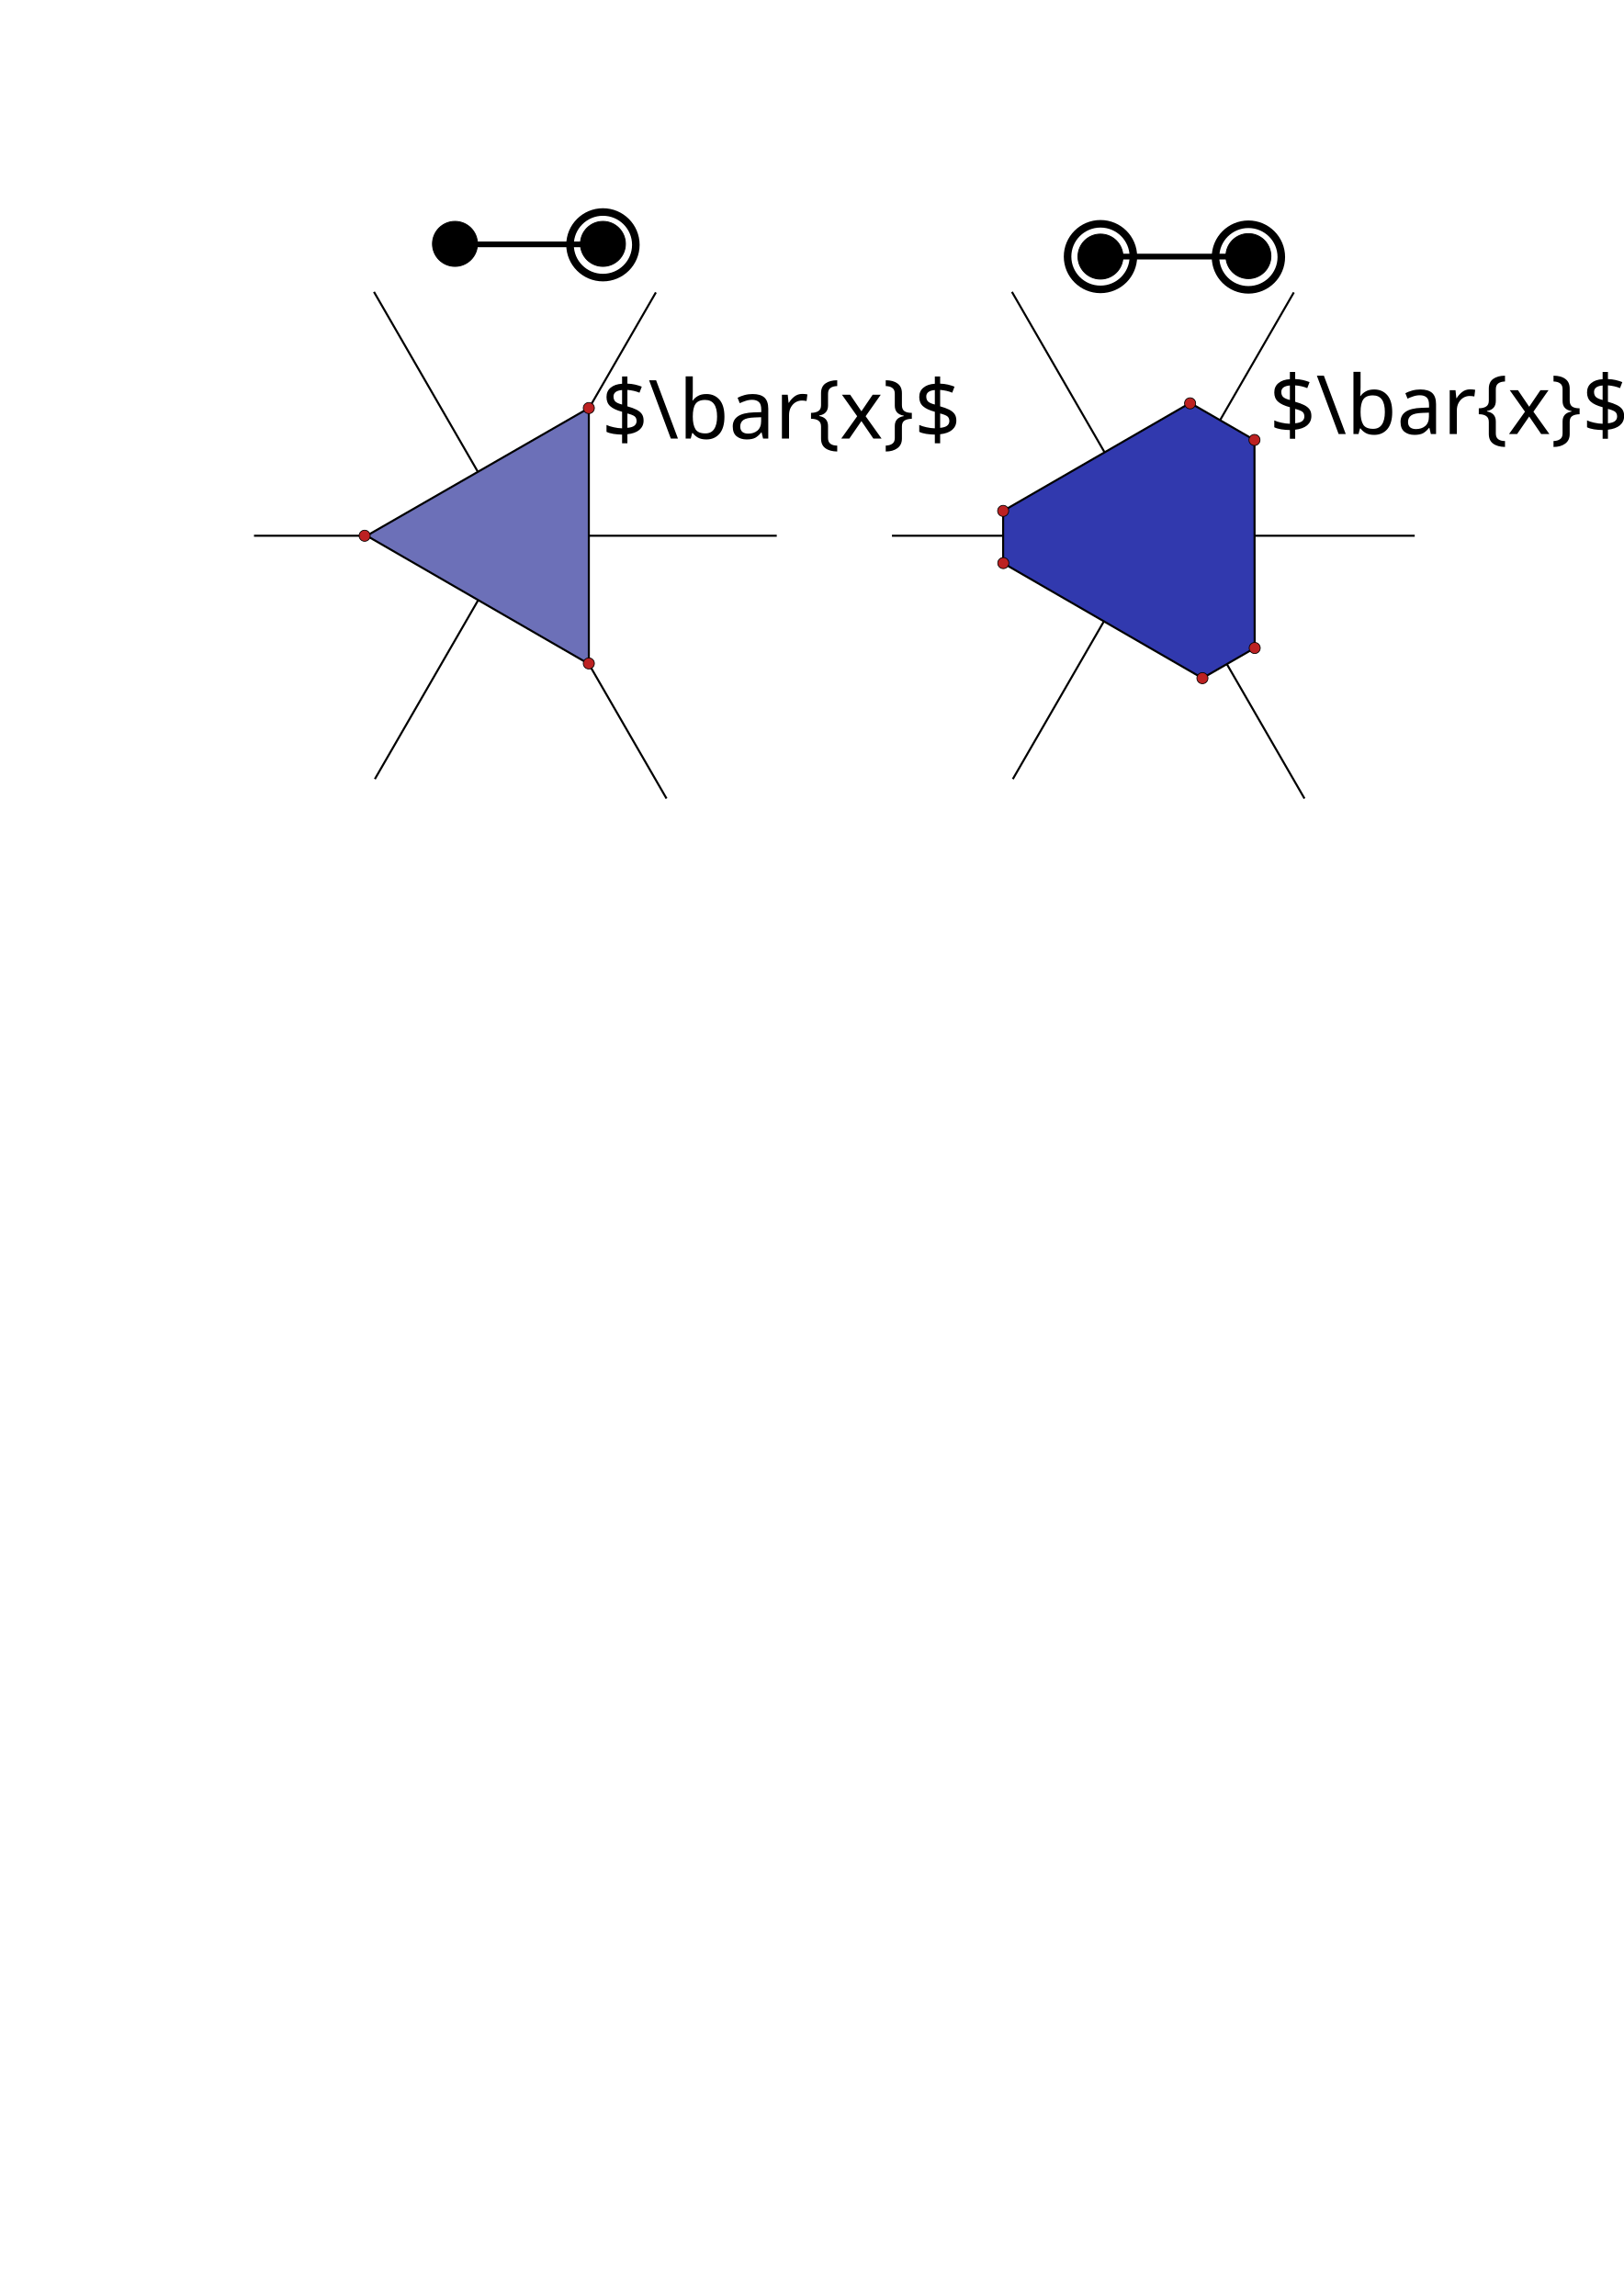
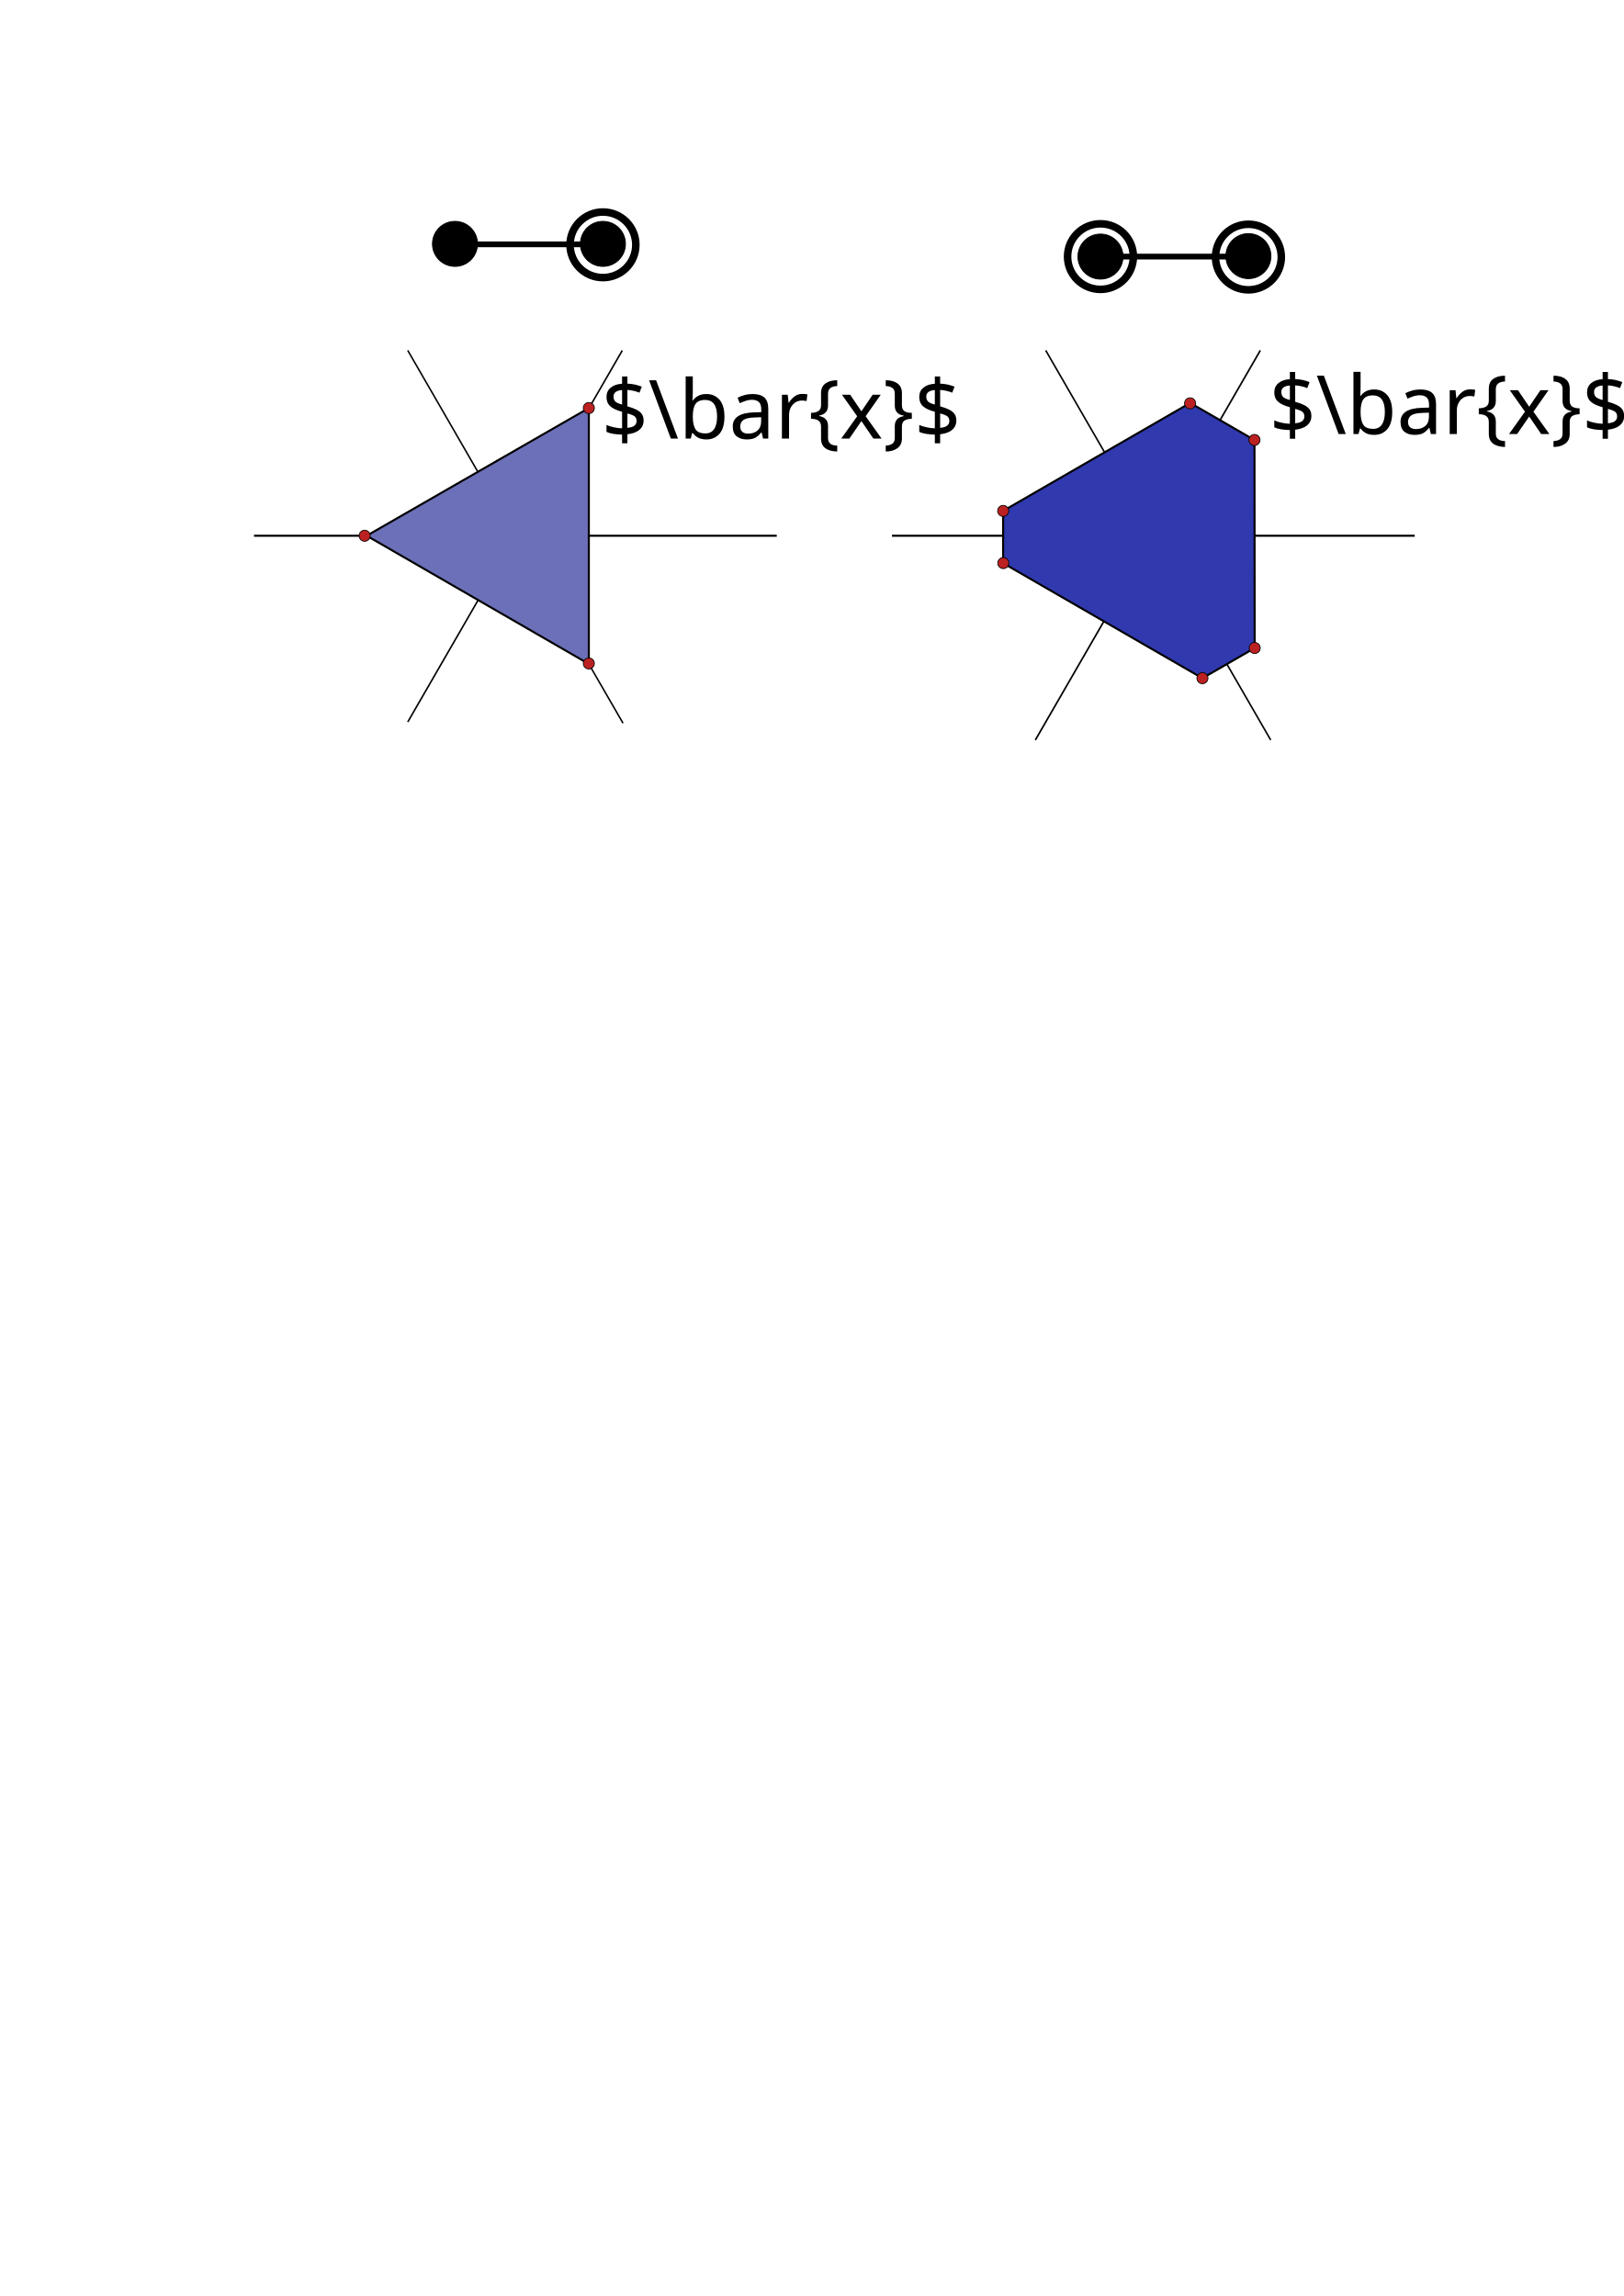
<svg xmlns="http://www.w3.org/2000/svg" width="210mm" height="297mm" viewBox="0 0 210 297" version="1.1" id="svg5">
  <defs id="defs2" />
  <g id="layer1">
    <path style="fill:none;stroke:#000000;stroke-width:0.265px;stroke-linecap:butt;stroke-linejoin:miter;stroke-opacity:1" d="m 32.85,69.301 h 67.611" id="path998" />
-     <path style="fill:none;stroke:#000000;stroke-width:0.265px;stroke-linecap:butt;stroke-linejoin:miter;stroke-opacity:1" d="M 48.482,100.777 84.828,37.825" id="path1002" />
-     <path style="fill:none;stroke:#000000;stroke-width:0.265px;stroke-linecap:butt;stroke-linejoin:miter;stroke-opacity:1" d="M 48.368,37.759 86.204,103.294" id="path1004" />
+     <path style="fill:none;stroke:#000000;stroke-width:0.202px;stroke-linecap:butt;stroke-linejoin:miter;stroke-opacity:1" d="M 52.739,93.389 80.483,45.334" id="path1002" />
+     <path style="fill:none;stroke:#000000;stroke-width:0.195px;stroke-linecap:butt;stroke-linejoin:miter;stroke-opacity:1" d="M 52.733,45.324 80.577,93.551" id="path1004" />
    <path style="fill:none;stroke:#000000;stroke-width:0.265px;stroke-linecap:butt;stroke-linejoin:miter;stroke-opacity:1" d="m 115.36,69.301 h 67.611" id="path998-3" />
-     <path style="fill:none;stroke:#000000;stroke-width:0.265px;stroke-linecap:butt;stroke-linejoin:miter;stroke-opacity:1" d="M 130.992,100.777 167.337,37.825" id="path1002-6" />
-     <path style="fill:none;stroke:#000000;stroke-width:0.265px;stroke-linecap:butt;stroke-linejoin:miter;stroke-opacity:1" d="M 130.878,37.759 168.714,103.294" id="path1004-7" />
+     <path style="fill:none;stroke:#000000;stroke-width:0.212px;stroke-linecap:butt;stroke-linejoin:miter;stroke-opacity:1" d="M 133.907,95.723 163.002,45.328" id="path1002-6" />
+     <path style="fill:none;stroke:#000000;stroke-width:0.203px;stroke-linecap:butt;stroke-linejoin:miter;stroke-opacity:1" d="m 135.247,45.326 29.098,50.399" id="path1004-7" />
    <path style="fill:#6c70b8;stroke:#000000;stroke-width:0.265px;stroke-linecap:butt;stroke-linejoin:miter;stroke-opacity:1" d="M 76.155,52.783 V 85.888 L 47.426,69.301 Z" id="path1149" />
    <path style="fill:#3139ae;stroke:#000000;stroke-width:0.265px;stroke-linecap:butt;stroke-linejoin:miter;stroke-opacity:1" d="m 162.246,56.925 -8.319,-4.803 -24.187,13.964 v 6.763 l 25.772,14.88 6.759,-3.902 z" id="path1152" />
    <circle style="fill:#bc2122;fill-opacity:1;fill-rule:evenodd;stroke:#000000;stroke-width:0.1;stroke-dasharray:none" id="path1090" cx="76.155" cy="52.783" r="0.718" />
    <circle style="fill:#bc2122;fill-opacity:1;fill-rule:evenodd;stroke:#000000;stroke-width:0.1;stroke-dasharray:none" id="path1090-3" cx="76.155" cy="85.819" r="0.718" />
    <circle style="fill:#bc2122;fill-opacity:1;fill-rule:evenodd;stroke:#000000;stroke-width:0.1;stroke-dasharray:none" id="path1090-5" cx="47.161" cy="69.301" r="0.718" />
    <circle style="fill:#bc2122;fill-opacity:1;fill-rule:evenodd;stroke:#000000;stroke-width:0.1;stroke-dasharray:none" id="path1090-5-6" cx="162.246" cy="56.912" r="0.718" />
    <circle style="fill:#bc2122;fill-opacity:1;fill-rule:evenodd;stroke:#000000;stroke-width:0.1;stroke-dasharray:none" id="path1090-5-2" cx="153.921" cy="52.173" r="0.718" />
    <circle style="fill:#bc2122;fill-opacity:1;fill-rule:evenodd;stroke:#000000;stroke-width:0.1;stroke-dasharray:none" id="path1090-5-9" cx="129.743" cy="66.086" r="0.718" />
    <circle style="fill:#bc2122;fill-opacity:1;fill-rule:evenodd;stroke:#000000;stroke-width:0.1;stroke-dasharray:none" id="path1090-5-1" cx="129.761" cy="72.839" r="0.718" />
    <circle style="fill:#bc2122;fill-opacity:1;fill-rule:evenodd;stroke:#000000;stroke-width:0.1;stroke-dasharray:none" id="path1090-5-27" cx="155.515" cy="87.724" r="0.718" />
    <circle style="fill:#bc2122;fill-opacity:1;fill-rule:evenodd;stroke:#000000;stroke-width:0.1;stroke-dasharray:none" id="path1090-5-0" cx="162.276" cy="83.823" r="0.718" />
    <text xml:space="preserve" style="font-size:10.583px;line-height:1.25;font-family:Sans;-inkscape-font-specification:'Sans, Normal';font-variant-ligatures:none;stroke-width:0.265" x="164.152" y="56.144" id="text1296">
      <tspan id="tspan1294" style="stroke-width:0.265" x="164.152" y="56.144">$\bar{x}$</tspan>
    </text>
    <text xml:space="preserve" style="font-size:10.583px;line-height:1.25;font-family:Sans;-inkscape-font-specification:'Sans, Normal';font-variant-ligatures:none;stroke-width:0.265" x="77.786" y="56.736" id="text1296-9">
      <tspan id="tspan1294-3" style="stroke-width:0.265" x="77.786" y="56.736">$\bar{x}$</tspan>
    </text>
    <path style="fill:none;stroke:#000000;stroke-width:0.743;stroke-linecap:butt;stroke-linejoin:miter;stroke-dasharray:none;stroke-opacity:1" d="M 58.845,31.607 H 77.98" id="path1247" />
    <circle style="fill:#000000;fill-rule:evenodd;stroke:#000000;stroke-width:0.12" id="path1301" cx="58.845" cy="31.547" r="2.91" />
    <circle style="fill:#000000;fill-rule:evenodd;stroke:#000000;stroke-width:0.12" id="path1301-3" cx="77.98" cy="31.547" r="2.91" />
    <ellipse style="fill:none;fill-rule:evenodd;stroke:#000000;stroke-width:0.977;stroke-dasharray:none;stroke-opacity:1" id="path1431" cx="77.98" cy="31.667" rx="4.255" ry="4.242" />
    <path style="fill:none;stroke:#000000;stroke-width:0.743;stroke-linecap:butt;stroke-linejoin:miter;stroke-dasharray:none;stroke-opacity:1" d="m 142.328,33.191 h 19.134" id="path1247-6" />
    <circle style="fill:#000000;fill-rule:evenodd;stroke:#000000;stroke-width:0.12" id="path1301-0" cx="142.328" cy="33.191" r="2.91" />
    <circle style="fill:#000000;fill-rule:evenodd;stroke:#000000;stroke-width:0.12" id="path1301-3-6" cx="161.462" cy="33.131" r="2.91" />
    <ellipse style="fill:none;fill-rule:evenodd;stroke:#000000;stroke-width:0.977;stroke-dasharray:none;stroke-opacity:1" id="path1431-2" cx="161.462" cy="33.251" rx="4.255" ry="4.242" />
    <ellipse style="fill:none;fill-rule:evenodd;stroke:#000000;stroke-width:0.977;stroke-dasharray:none;stroke-opacity:1" id="path1431-2-8" cx="142.328" cy="33.191" rx="4.255" ry="4.242" />
  </g>
</svg>
